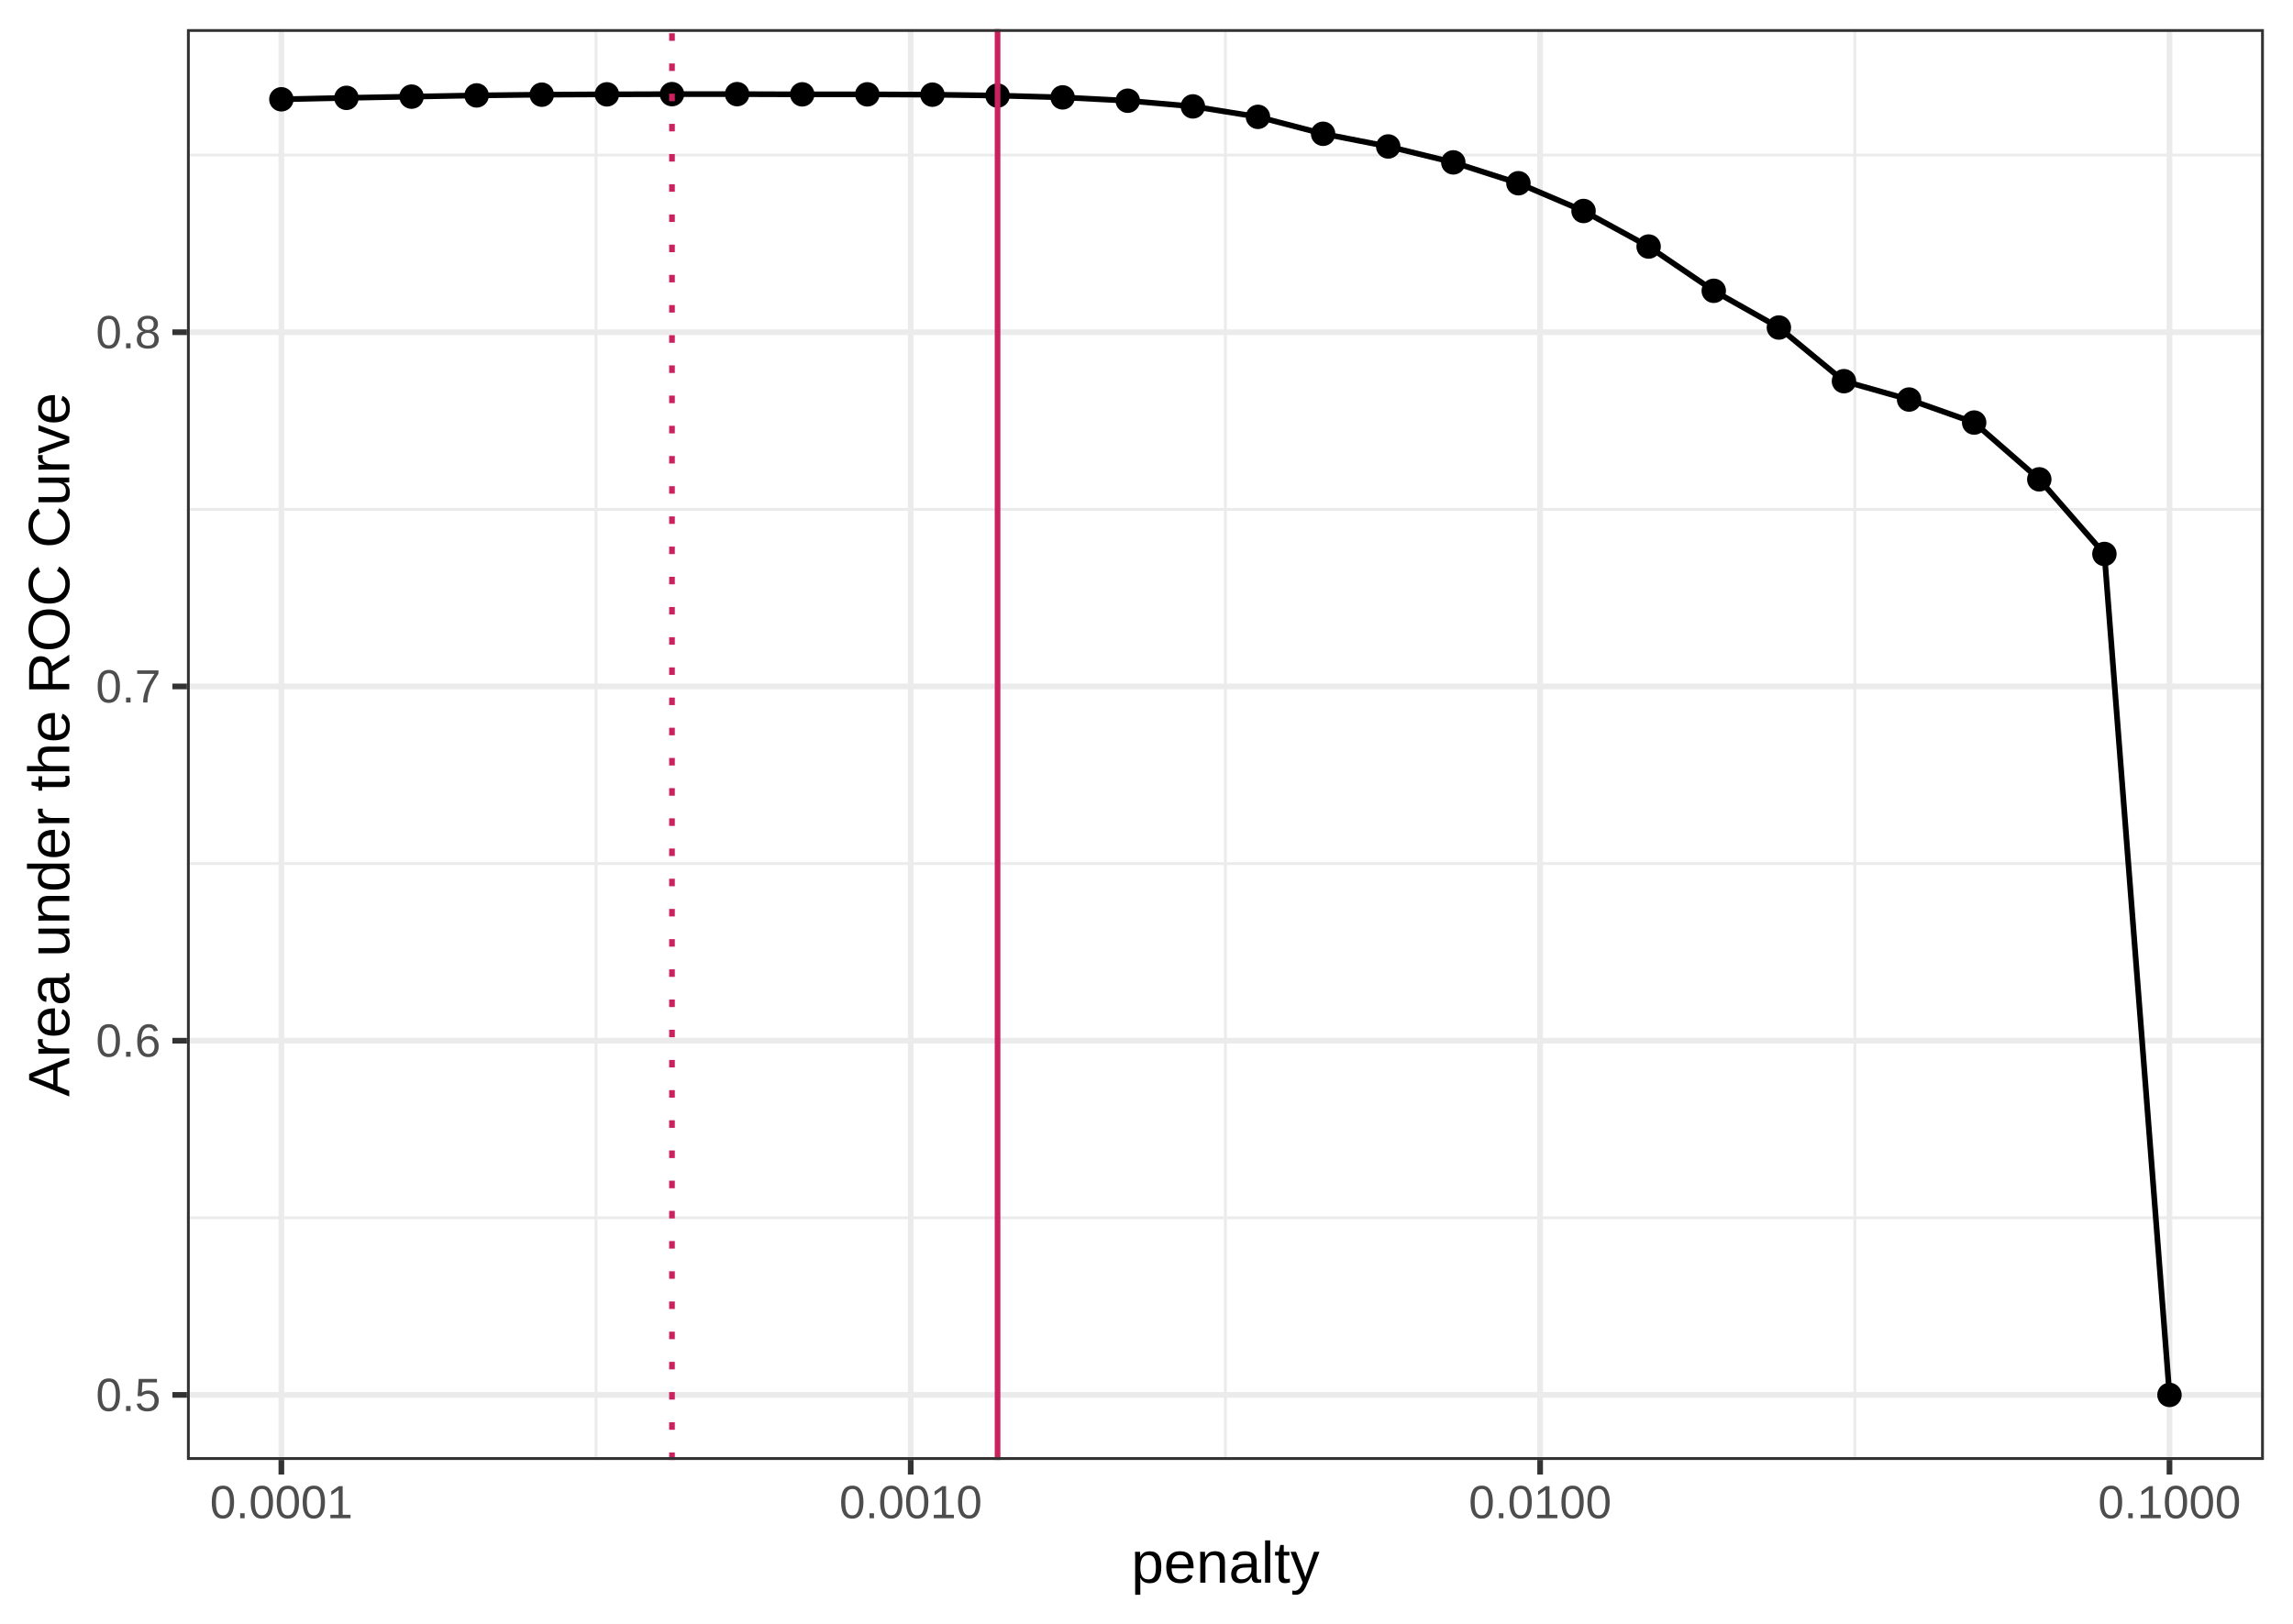
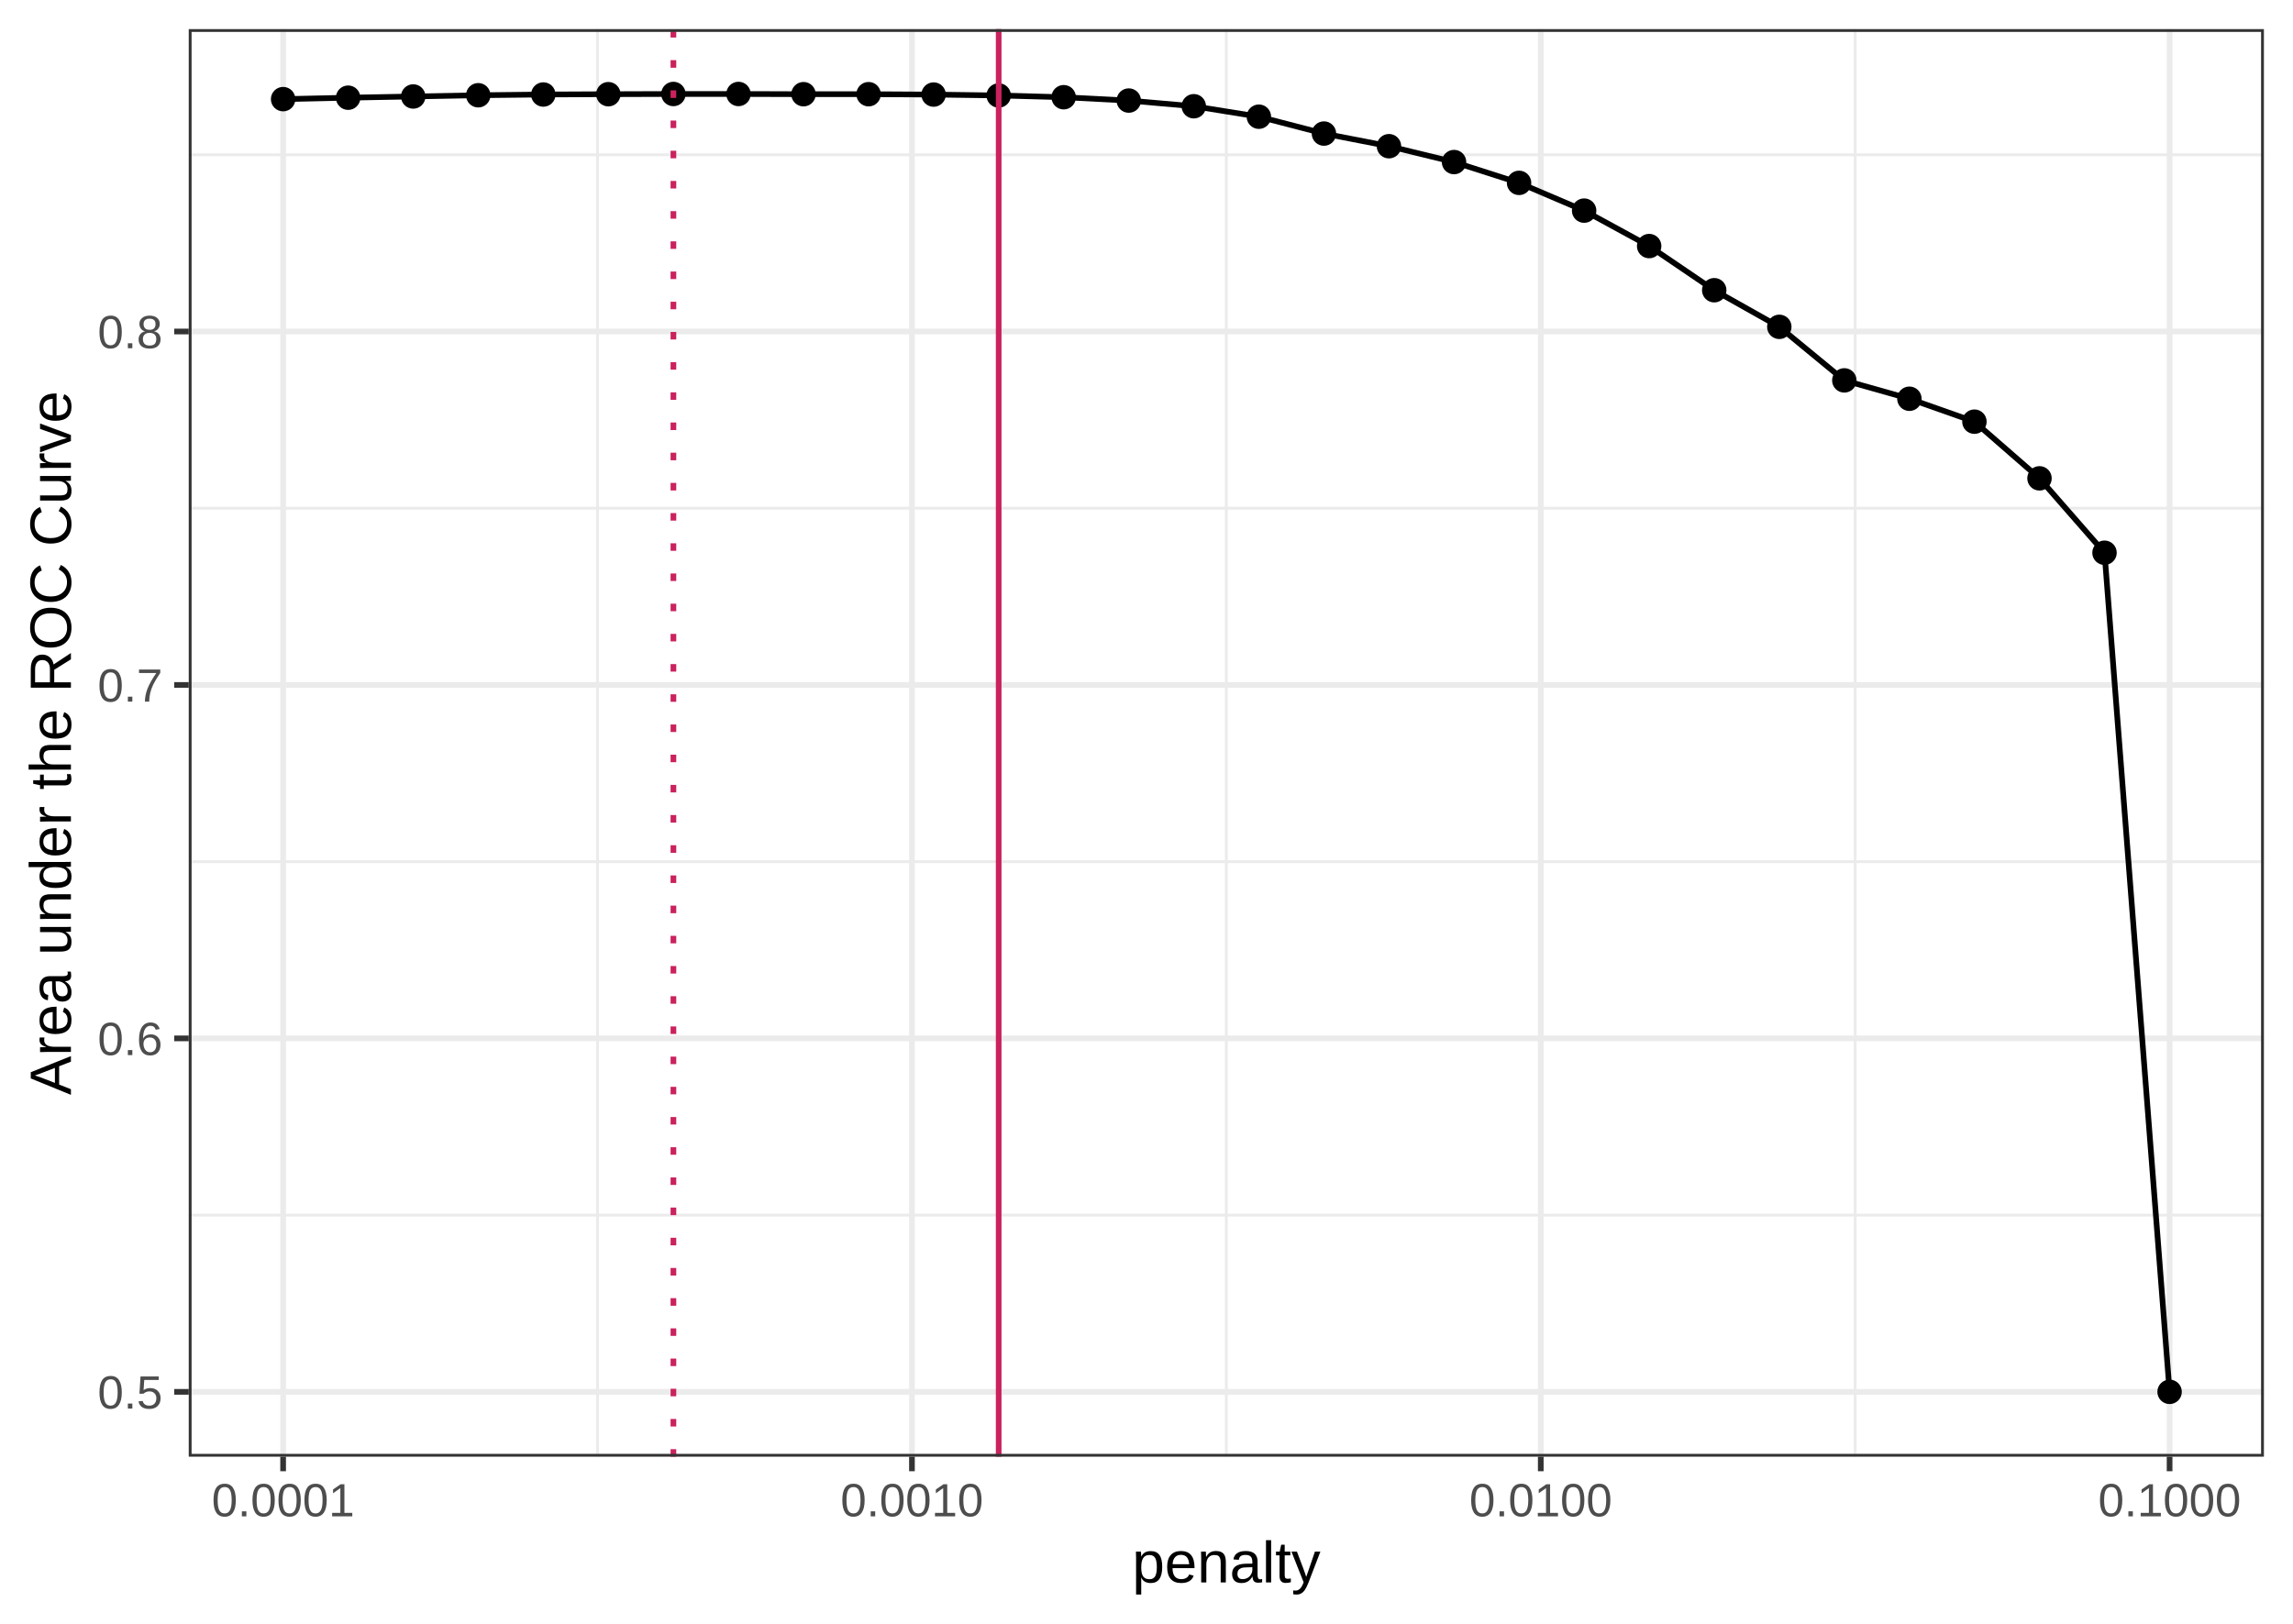
<svg xmlns="http://www.w3.org/2000/svg" width="432.00pt" height="306.00pt" viewBox="0 0 432.00 306.00">
  <g class="svglite">
    <defs>
      <style type="text/css">
    .svglite line, .svglite polyline, .svglite polygon, .svglite path, .svglite rect, .svglite circle {
      fill: none;
      stroke: #000000;
      stroke-linecap: round;
      stroke-linejoin: round;
      stroke-miterlimit: 10.00;
    }
    .svglite text {
      white-space: pre;
    }
    .svglite g.glyphgroup path {
      fill: inherit;
      stroke: none;
    }
  </style>
    </defs>
    <rect width="100%" height="100%" style="stroke: none; fill: none;" />
    <defs>
      <clipPath id="cpMC4wMHw0MzIuMDB8MC4wMHwzMDYuMDA=">
        <rect x="0.00" y="0.00" width="432.00" height="306.00" />
      </clipPath>
    </defs>
    <g clip-path="url(#cpMC4wMHw0MzIuMDB8MC4wMHwzMDYuMDA=)">
      <rect x="0" y="0.00" width="432.00" height="306.00" style="stroke-width: 1.07; stroke: #FFFFFF; fill: #FFFFFF;" />
    </g>
    <defs>
-       <clipPath id="cpMzUuMjJ8NDI2LjUyfDUuNDh8Mjc1LjEy">
-         <rect x="35.22" y="5.48" width="391.30" height="269.64" />
+       <clipPath id="cpMzUuNTZ8NDI2LjUyfDUuNDh8Mjc0LjUw">
+         <rect x="35.56" y="5.48" width="390.96" height="269.02" />
      </clipPath>
    </defs>
-     <g clip-path="url(#cpMzUuMjJ8NDI2LjUyfDUuNDh8Mjc1LjEy)">
-       <rect x="35.22" y="5.48" width="391.30" height="269.64" style="stroke-width: 1.07; stroke: none; fill: #FFFFFF;" />
-       <polyline points="35.22,229.48 426.52,229.48 " style="stroke-width: 0.53; stroke: #EBEBEB; stroke-linecap: butt;" />
-       <polyline points="35.22,162.73 426.52,162.73 " style="stroke-width: 0.53; stroke: #EBEBEB; stroke-linecap: butt;" />
-       <polyline points="35.22,95.98 426.52,95.98 " style="stroke-width: 0.53; stroke: #EBEBEB; stroke-linecap: butt;" />
-       <polyline points="35.22,29.22 426.52,29.22 " style="stroke-width: 0.53; stroke: #EBEBEB; stroke-linecap: butt;" />
-       <polyline points="112.29,275.12 112.29,5.48 " style="stroke-width: 0.53; stroke: #EBEBEB; stroke-linecap: butt;" />
-       <polyline points="230.87,275.12 230.87,5.48 " style="stroke-width: 0.53; stroke: #EBEBEB; stroke-linecap: butt;" />
-       <polyline points="349.45,275.12 349.45,5.48 " style="stroke-width: 0.53; stroke: #EBEBEB; stroke-linecap: butt;" />
-       <polyline points="35.22,262.86 426.52,262.86 " style="stroke-width: 1.07; stroke: #EBEBEB; stroke-linecap: butt;" />
-       <polyline points="35.22,196.11 426.52,196.11 " style="stroke-width: 1.07; stroke: #EBEBEB; stroke-linecap: butt;" />
-       <polyline points="35.22,129.35 426.52,129.35 " style="stroke-width: 1.07; stroke: #EBEBEB; stroke-linecap: butt;" />
-       <polyline points="35.22,62.60 426.52,62.60 " style="stroke-width: 1.07; stroke: #EBEBEB; stroke-linecap: butt;" />
-       <polyline points="53.01,275.12 53.01,5.48 " style="stroke-width: 1.07; stroke: #EBEBEB; stroke-linecap: butt;" />
-       <polyline points="171.58,275.12 171.58,5.48 " style="stroke-width: 1.07; stroke: #EBEBEB; stroke-linecap: butt;" />
-       <polyline points="290.16,275.12 290.16,5.48 " style="stroke-width: 1.07; stroke: #EBEBEB; stroke-linecap: butt;" />
-       <polyline points="408.73,275.12 408.73,5.48 " style="stroke-width: 1.07; stroke: #EBEBEB; stroke-linecap: butt;" />
-       <circle cx="53.01" cy="18.71" r="1.95" style="stroke-width: 0.71; fill: #000000;" />
-       <circle cx="65.27" cy="18.44" r="1.95" style="stroke-width: 0.71; fill: #000000;" />
-       <circle cx="77.54" cy="18.21" r="1.95" style="stroke-width: 0.71; fill: #000000;" />
-       <circle cx="89.80" cy="17.98" r="1.95" style="stroke-width: 0.71; fill: #000000;" />
-       <circle cx="102.07" cy="17.84" r="1.95" style="stroke-width: 0.71; fill: #000000;" />
-       <circle cx="114.34" cy="17.78" r="1.95" style="stroke-width: 0.71; fill: #000000;" />
-       <circle cx="126.60" cy="17.74" r="1.95" style="stroke-width: 0.71; fill: #000000;" />
-       <circle cx="138.87" cy="17.74" r="1.95" style="stroke-width: 0.71; fill: #000000;" />
-       <circle cx="151.14" cy="17.78" r="1.95" style="stroke-width: 0.71; fill: #000000;" />
-       <circle cx="163.40" cy="17.78" r="1.95" style="stroke-width: 0.71; fill: #000000;" />
-       <circle cx="175.67" cy="17.84" r="1.95" style="stroke-width: 0.71; fill: #000000;" />
-       <circle cx="187.94" cy="18.01" r="1.95" style="stroke-width: 0.71; fill: #000000;" />
-       <circle cx="200.20" cy="18.35" r="1.95" style="stroke-width: 0.71; fill: #000000;" />
-       <circle cx="212.47" cy="18.98" r="1.95" style="stroke-width: 0.71; fill: #000000;" />
-       <circle cx="224.74" cy="20.05" r="1.95" style="stroke-width: 0.71; fill: #000000;" />
-       <circle cx="237.00" cy="22.02" r="1.95" style="stroke-width: 0.71; fill: #000000;" />
-       <circle cx="249.27" cy="25.21" r="1.95" style="stroke-width: 0.71; fill: #000000;" />
-       <circle cx="261.54" cy="27.60" r="1.95" style="stroke-width: 0.71; fill: #000000;" />
-       <circle cx="273.80" cy="30.60" r="1.95" style="stroke-width: 0.71; fill: #000000;" />
-       <circle cx="286.07" cy="34.53" r="1.95" style="stroke-width: 0.71; fill: #000000;" />
-       <circle cx="298.34" cy="39.76" r="1.95" style="stroke-width: 0.71; fill: #000000;" />
-       <circle cx="310.60" cy="46.46" r="1.95" style="stroke-width: 0.71; fill: #000000;" />
-       <circle cx="322.87" cy="54.80" r="1.95" style="stroke-width: 0.71; fill: #000000;" />
-       <circle cx="335.14" cy="61.72" r="1.95" style="stroke-width: 0.71; fill: #000000;" />
-       <circle cx="347.40" cy="71.83" r="1.95" style="stroke-width: 0.71; fill: #000000;" />
-       <circle cx="359.67" cy="75.29" r="1.95" style="stroke-width: 0.71; fill: #000000;" />
-       <circle cx="371.93" cy="79.63" r="1.95" style="stroke-width: 0.71; fill: #000000;" />
-       <circle cx="384.20" cy="90.33" r="1.95" style="stroke-width: 0.71; fill: #000000;" />
-       <circle cx="396.47" cy="104.39" r="1.95" style="stroke-width: 0.71; fill: #000000;" />
-       <circle cx="408.73" cy="262.86" r="1.95" style="stroke-width: 0.71; fill: #000000;" />
-       <polyline points="53.01,18.71 65.27,18.44 77.54,18.21 89.80,17.98 102.07,17.84 114.34,17.78 126.60,17.74 138.87,17.74 151.14,17.78 163.40,17.78 175.67,17.84 187.94,18.01 200.20,18.35 212.47,18.98 224.74,20.05 237.00,22.02 249.27,25.21 261.54,27.60 273.80,30.60 286.07,34.53 298.34,39.76 310.60,46.46 322.87,54.80 335.14,61.72 347.40,71.83 359.67,75.29 371.93,79.63 384.20,90.33 396.47,104.39 408.73,262.86 " style="stroke-width: 1.07; stroke-linecap: butt;" />
-       <line x1="126.60" y1="275.12" x2="126.60" y2="5.48" style="stroke-width: 1.07; stroke: #CA225E; stroke-dasharray: 1.42,4.27; stroke-linecap: butt;" />
-       <line x1="187.94" y1="275.12" x2="187.94" y2="5.48" style="stroke-width: 1.07; stroke: #CA225E; stroke-linecap: butt;" />
-       <rect x="35.22" y="5.48" width="391.30" height="269.64" style="stroke-width: 1.07; stroke: #333333;" />
+     <g clip-path="url(#cpMzUuNTZ8NDI2LjUyfDUuNDh8Mjc0LjUw)">
+       <rect x="35.56" y="5.48" width="390.96" height="269.02" style="stroke-width: 1.07; stroke: none; fill: #FFFFFF;" />
+       <polyline points="35.56,228.97 426.52,228.97 " style="stroke-width: 0.53; stroke: #EBEBEB; stroke-linecap: butt;" />
+       <polyline points="35.56,162.37 426.52,162.37 " style="stroke-width: 0.53; stroke: #EBEBEB; stroke-linecap: butt;" />
+       <polyline points="35.56,95.77 426.52,95.77 " style="stroke-width: 0.53; stroke: #EBEBEB; stroke-linecap: butt;" />
+       <polyline points="35.56,29.17 426.52,29.17 " style="stroke-width: 0.53; stroke: #EBEBEB; stroke-linecap: butt;" />
+       <polyline points="112.57,274.50 112.57,5.48 " style="stroke-width: 0.53; stroke: #EBEBEB; stroke-linecap: butt;" />
+       <polyline points="231.04,274.50 231.04,5.48 " style="stroke-width: 0.53; stroke: #EBEBEB; stroke-linecap: butt;" />
+       <polyline points="349.51,274.50 349.51,5.48 " style="stroke-width: 0.53; stroke: #EBEBEB; stroke-linecap: butt;" />
+       <polyline points="35.56,262.28 426.52,262.28 " style="stroke-width: 1.07; stroke: #EBEBEB; stroke-linecap: butt;" />
+       <polyline points="35.56,195.67 426.52,195.67 " style="stroke-width: 1.07; stroke: #EBEBEB; stroke-linecap: butt;" />
+       <polyline points="35.56,129.07 426.52,129.07 " style="stroke-width: 1.07; stroke: #EBEBEB; stroke-linecap: butt;" />
+       <polyline points="35.56,62.47 426.52,62.47 " style="stroke-width: 1.07; stroke: #EBEBEB; stroke-linecap: butt;" />
+       <polyline points="53.34,274.50 53.34,5.48 " style="stroke-width: 1.07; stroke: #EBEBEB; stroke-linecap: butt;" />
+       <polyline points="171.81,274.50 171.81,5.48 " style="stroke-width: 1.07; stroke: #EBEBEB; stroke-linecap: butt;" />
+       <polyline points="290.28,274.50 290.28,5.48 " style="stroke-width: 1.07; stroke: #EBEBEB; stroke-linecap: butt;" />
+       <polyline points="408.75,274.50 408.75,5.48 " style="stroke-width: 1.07; stroke: #EBEBEB; stroke-linecap: butt;" />
+       <circle cx="53.34" cy="18.68" r="1.95" style="stroke-width: 0.71; fill: #000000;" />
+       <circle cx="65.59" cy="18.41" r="1.95" style="stroke-width: 0.71; fill: #000000;" />
+       <circle cx="77.85" cy="18.18" r="1.95" style="stroke-width: 0.71; fill: #000000;" />
+       <circle cx="90.10" cy="17.95" r="1.95" style="stroke-width: 0.71; fill: #000000;" />
+       <circle cx="102.36" cy="17.81" r="1.95" style="stroke-width: 0.71; fill: #000000;" />
+       <circle cx="114.61" cy="17.75" r="1.95" style="stroke-width: 0.71; fill: #000000;" />
+       <circle cx="126.87" cy="17.71" r="1.95" style="stroke-width: 0.71; fill: #000000;" />
+       <circle cx="139.13" cy="17.71" r="1.95" style="stroke-width: 0.71; fill: #000000;" />
+       <circle cx="151.38" cy="17.75" r="1.95" style="stroke-width: 0.71; fill: #000000;" />
+       <circle cx="163.64" cy="17.75" r="1.95" style="stroke-width: 0.71; fill: #000000;" />
+       <circle cx="175.89" cy="17.82" r="1.95" style="stroke-width: 0.71; fill: #000000;" />
+       <circle cx="188.15" cy="17.99" r="1.95" style="stroke-width: 0.71; fill: #000000;" />
+       <circle cx="200.40" cy="18.32" r="1.95" style="stroke-width: 0.71; fill: #000000;" />
+       <circle cx="212.66" cy="18.95" r="1.95" style="stroke-width: 0.71; fill: #000000;" />
+       <circle cx="224.91" cy="20.02" r="1.95" style="stroke-width: 0.71; fill: #000000;" />
+       <circle cx="237.17" cy="21.99" r="1.95" style="stroke-width: 0.71; fill: #000000;" />
+       <circle cx="249.43" cy="25.17" r="1.95" style="stroke-width: 0.71; fill: #000000;" />
+       <circle cx="261.68" cy="27.55" r="1.95" style="stroke-width: 0.71; fill: #000000;" />
+       <circle cx="273.94" cy="30.54" r="1.95" style="stroke-width: 0.71; fill: #000000;" />
+       <circle cx="286.19" cy="34.46" r="1.95" style="stroke-width: 0.71; fill: #000000;" />
+       <circle cx="298.45" cy="39.69" r="1.95" style="stroke-width: 0.71; fill: #000000;" />
+       <circle cx="310.70" cy="46.37" r="1.95" style="stroke-width: 0.71; fill: #000000;" />
+       <circle cx="322.96" cy="54.69" r="1.95" style="stroke-width: 0.71; fill: #000000;" />
+       <circle cx="335.22" cy="61.59" r="1.95" style="stroke-width: 0.71; fill: #000000;" />
+       <circle cx="347.47" cy="71.68" r="1.95" style="stroke-width: 0.71; fill: #000000;" />
+       <circle cx="359.73" cy="75.14" r="1.95" style="stroke-width: 0.71; fill: #000000;" />
+       <circle cx="371.98" cy="79.46" r="1.95" style="stroke-width: 0.71; fill: #000000;" />
+       <circle cx="384.24" cy="90.14" r="1.95" style="stroke-width: 0.71; fill: #000000;" />
+       <circle cx="396.49" cy="104.16" r="1.95" style="stroke-width: 0.71; fill: #000000;" />
+       <circle cx="408.75" cy="262.28" r="1.95" style="stroke-width: 0.71; fill: #000000;" />
+       <polyline points="53.34,18.68 65.59,18.41 77.85,18.18 90.10,17.95 102.36,17.81 114.61,17.75 126.87,17.71 139.13,17.71 151.38,17.75 163.64,17.75 175.89,17.82 188.15,17.99 200.40,18.32 212.66,18.95 224.91,20.02 237.17,21.99 249.43,25.17 261.68,27.55 273.94,30.54 286.19,34.46 298.45,39.69 310.70,46.37 322.96,54.69 335.22,61.59 347.47,71.68 359.73,75.14 371.98,79.46 384.24,90.14 396.49,104.16 408.75,262.28 " style="stroke-width: 1.07; stroke-linecap: butt;" />
+       <line x1="126.87" y1="274.50" x2="126.87" y2="5.48" style="stroke-width: 1.07; stroke: #CA225E; stroke-dasharray: 1.42,4.27; stroke-linecap: butt;" />
+       <line x1="188.15" y1="274.50" x2="188.15" y2="5.48" style="stroke-width: 1.07; stroke: #CA225E; stroke-linecap: butt;" />
+       <rect x="35.56" y="5.48" width="390.96" height="269.02" style="stroke-width: 1.07; stroke: #333333;" />
    </g>
    <g clip-path="url(#cpMC4wMHw0MzIuMDB8MC4wMHwzMDYuMDA=)">
-       <text x="30.29" y="265.89" text-anchor="end" style="font-size: 8.80px;fill: #4D4D4D; font-family: &quot;Liberation Sans&quot;;" textLength="12.22px" lengthAdjust="spacingAndGlyphs">0.5</text>
-       <text x="30.29" y="199.13" text-anchor="end" style="font-size: 8.80px;fill: #4D4D4D; font-family: &quot;Liberation Sans&quot;;" textLength="12.22px" lengthAdjust="spacingAndGlyphs">0.6</text>
-       <text x="30.29" y="132.38" text-anchor="end" style="font-size: 8.80px;fill: #4D4D4D; font-family: &quot;Liberation Sans&quot;;" textLength="12.22px" lengthAdjust="spacingAndGlyphs">0.7</text>
-       <text x="30.29" y="65.63" text-anchor="end" style="font-size: 8.80px;fill: #4D4D4D; font-family: &quot;Liberation Sans&quot;;" textLength="12.22px" lengthAdjust="spacingAndGlyphs">0.8</text>
-       <polyline points="32.48,262.86 35.22,262.86 " style="stroke-width: 1.07; stroke: #333333; stroke-linecap: butt;" />
-       <polyline points="32.48,196.11 35.22,196.11 " style="stroke-width: 1.07; stroke: #333333; stroke-linecap: butt;" />
-       <polyline points="32.48,129.35 35.22,129.35 " style="stroke-width: 1.07; stroke: #333333; stroke-linecap: butt;" />
-       <polyline points="32.48,62.60 35.22,62.60 " style="stroke-width: 1.07; stroke: #333333; stroke-linecap: butt;" />
-       <polyline points="53.01,277.86 53.01,275.12 " style="stroke-width: 1.07; stroke: #333333; stroke-linecap: butt;" />
-       <polyline points="171.58,277.86 171.58,275.12 " style="stroke-width: 1.07; stroke: #333333; stroke-linecap: butt;" />
-       <polyline points="290.16,277.86 290.16,275.12 " style="stroke-width: 1.07; stroke: #333333; stroke-linecap: butt;" />
-       <polyline points="408.73,277.86 408.73,275.12 " style="stroke-width: 1.07; stroke: #333333; stroke-linecap: butt;" />
-       <text x="53.01" y="286.10" text-anchor="middle" style="font-size: 8.80px;fill: #4D4D4D; font-family: &quot;Liberation Sans&quot;;" textLength="26.89px" lengthAdjust="spacingAndGlyphs">0.0001</text>
-       <text x="171.58" y="286.10" text-anchor="middle" style="font-size: 8.80px;fill: #4D4D4D; font-family: &quot;Liberation Sans&quot;;" textLength="26.89px" lengthAdjust="spacingAndGlyphs">0.0010</text>
-       <text x="290.16" y="286.10" text-anchor="middle" style="font-size: 8.80px;fill: #4D4D4D; font-family: &quot;Liberation Sans&quot;;" textLength="26.89px" lengthAdjust="spacingAndGlyphs">0.0100</text>
-       <text x="408.73" y="286.10" text-anchor="middle" style="font-size: 8.80px;fill: #4D4D4D; font-family: &quot;Liberation Sans&quot;;" textLength="26.89px" lengthAdjust="spacingAndGlyphs">0.1000</text>
-       <text x="230.87" y="298.24" text-anchor="middle" style="font-size: 11.00px; font-family: &quot;Liberation Sans&quot;;" textLength="35.50px" lengthAdjust="spacingAndGlyphs">penalty</text>
-       <text transform="translate(13.05,140.30) rotate(-90)" text-anchor="middle" style="font-size: 11.00px; font-family: &quot;Liberation Sans&quot;;" textLength="132.75px" lengthAdjust="spacingAndGlyphs">Area under the ROC Curve</text>
+       <text x="30.63" y="265.43" text-anchor="end" style="font-size: 8.80px;fill: #4D4D4D; font-family: &quot;Arial&quot;;" textLength="12.22px" lengthAdjust="spacingAndGlyphs">0.5</text>
+       <text x="30.63" y="198.82" text-anchor="end" style="font-size: 8.80px;fill: #4D4D4D; font-family: &quot;Arial&quot;;" textLength="12.22px" lengthAdjust="spacingAndGlyphs">0.6</text>
+       <text x="30.63" y="132.22" text-anchor="end" style="font-size: 8.80px;fill: #4D4D4D; font-family: &quot;Arial&quot;;" textLength="12.22px" lengthAdjust="spacingAndGlyphs">0.7</text>
+       <text x="30.63" y="65.62" text-anchor="end" style="font-size: 8.80px;fill: #4D4D4D; font-family: &quot;Arial&quot;;" textLength="12.22px" lengthAdjust="spacingAndGlyphs">0.8</text>
+       <polyline points="32.82,262.28 35.56,262.28 " style="stroke-width: 1.07; stroke: #333333; stroke-linecap: butt;" />
+       <polyline points="32.82,195.67 35.56,195.67 " style="stroke-width: 1.07; stroke: #333333; stroke-linecap: butt;" />
+       <polyline points="32.82,129.07 35.56,129.07 " style="stroke-width: 1.07; stroke: #333333; stroke-linecap: butt;" />
+       <polyline points="32.82,62.47 35.56,62.47 " style="stroke-width: 1.07; stroke: #333333; stroke-linecap: butt;" />
+       <polyline points="53.34,277.24 53.34,274.50 " style="stroke-width: 1.07; stroke: #333333; stroke-linecap: butt;" />
+       <polyline points="171.81,277.24 171.81,274.50 " style="stroke-width: 1.07; stroke: #333333; stroke-linecap: butt;" />
+       <polyline points="290.28,277.24 290.28,274.50 " style="stroke-width: 1.07; stroke: #333333; stroke-linecap: butt;" />
+       <polyline points="408.75,277.24 408.75,274.50 " style="stroke-width: 1.07; stroke: #333333; stroke-linecap: butt;" />
+       <text x="53.34" y="285.74" text-anchor="middle" style="font-size: 8.80px;fill: #4D4D4D; font-family: &quot;Arial&quot;;" textLength="26.89px" lengthAdjust="spacingAndGlyphs">0.0001</text>
+       <text x="171.81" y="285.74" text-anchor="middle" style="font-size: 8.80px;fill: #4D4D4D; font-family: &quot;Arial&quot;;" textLength="26.89px" lengthAdjust="spacingAndGlyphs">0.0010</text>
+       <text x="290.28" y="285.74" text-anchor="middle" style="font-size: 8.80px;fill: #4D4D4D; font-family: &quot;Arial&quot;;" textLength="26.89px" lengthAdjust="spacingAndGlyphs">0.0100</text>
+       <text x="408.75" y="285.74" text-anchor="middle" style="font-size: 8.80px;fill: #4D4D4D; font-family: &quot;Arial&quot;;" textLength="26.89px" lengthAdjust="spacingAndGlyphs">0.1000</text>
+       <text x="231.04" y="298.20" text-anchor="middle" style="font-size: 11.00px; font-family: &quot;Arial&quot;;" textLength="35.50px" lengthAdjust="spacingAndGlyphs">penalty</text>
+       <text transform="translate(13.36,139.99) rotate(-90)" text-anchor="middle" style="font-size: 11.00px; font-family: &quot;Arial&quot;;" textLength="132.75px" lengthAdjust="spacingAndGlyphs">Area under the ROC Curve</text>
    </g>
  </g>
</svg>
